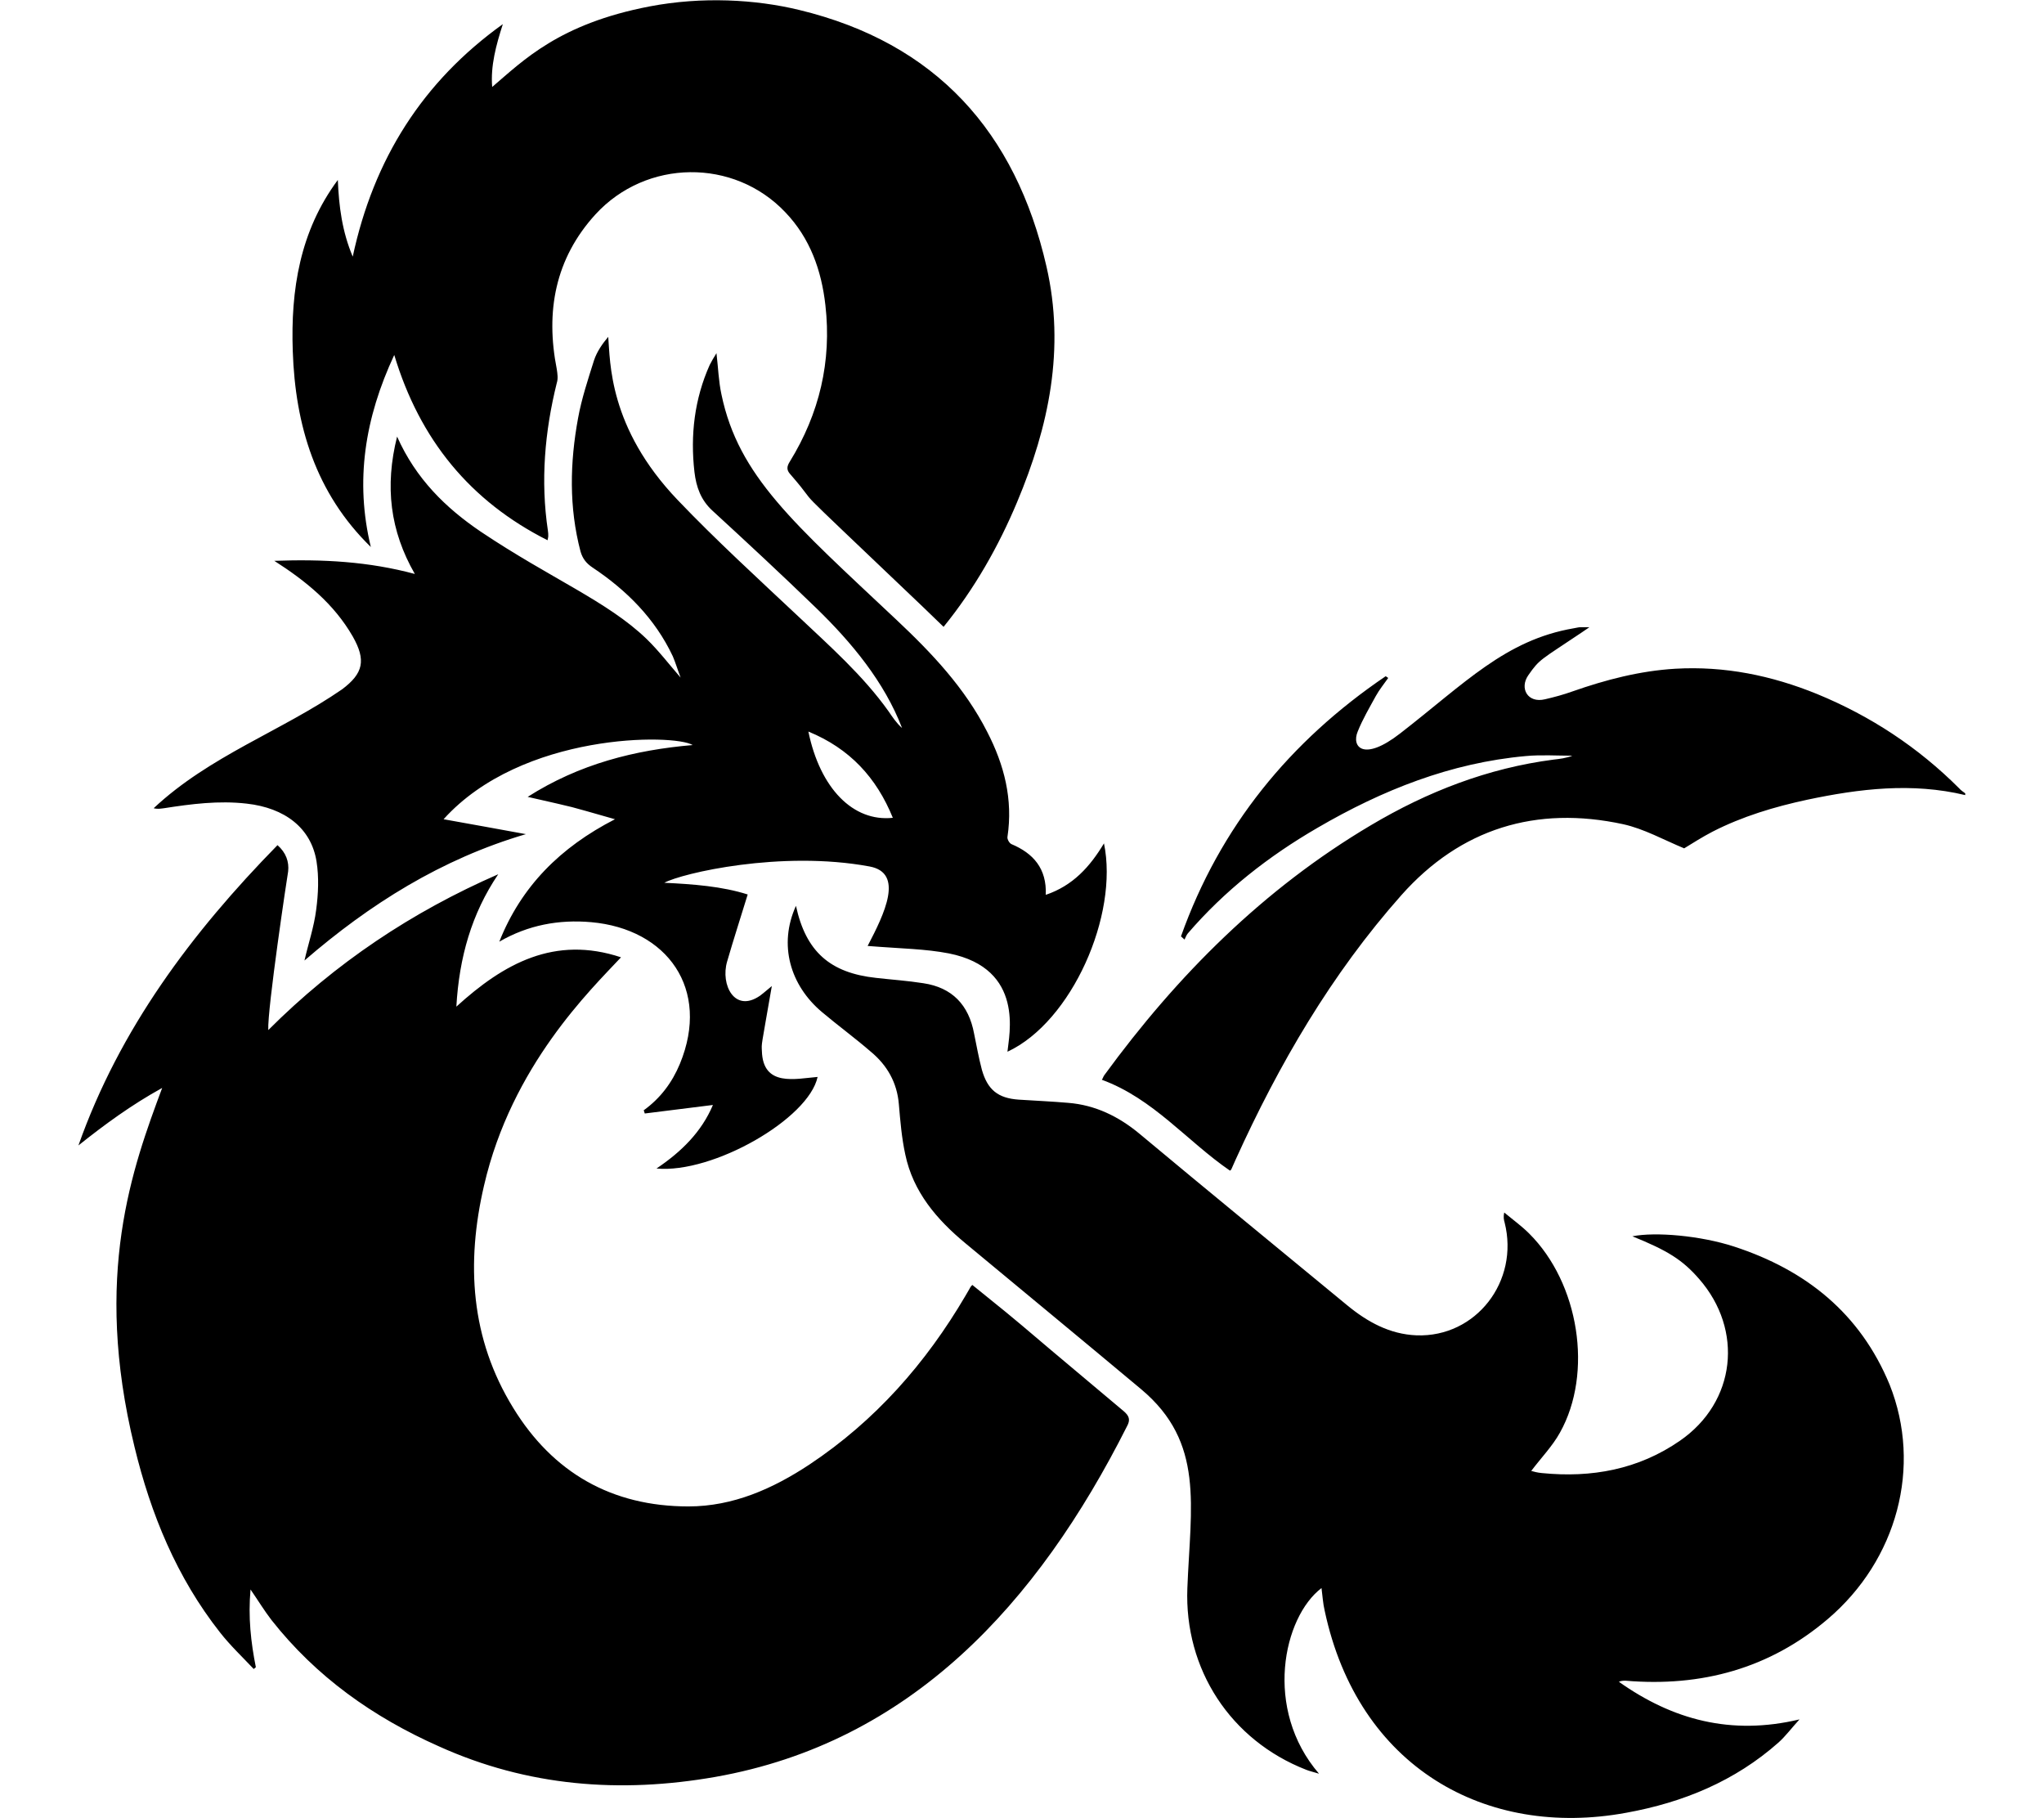
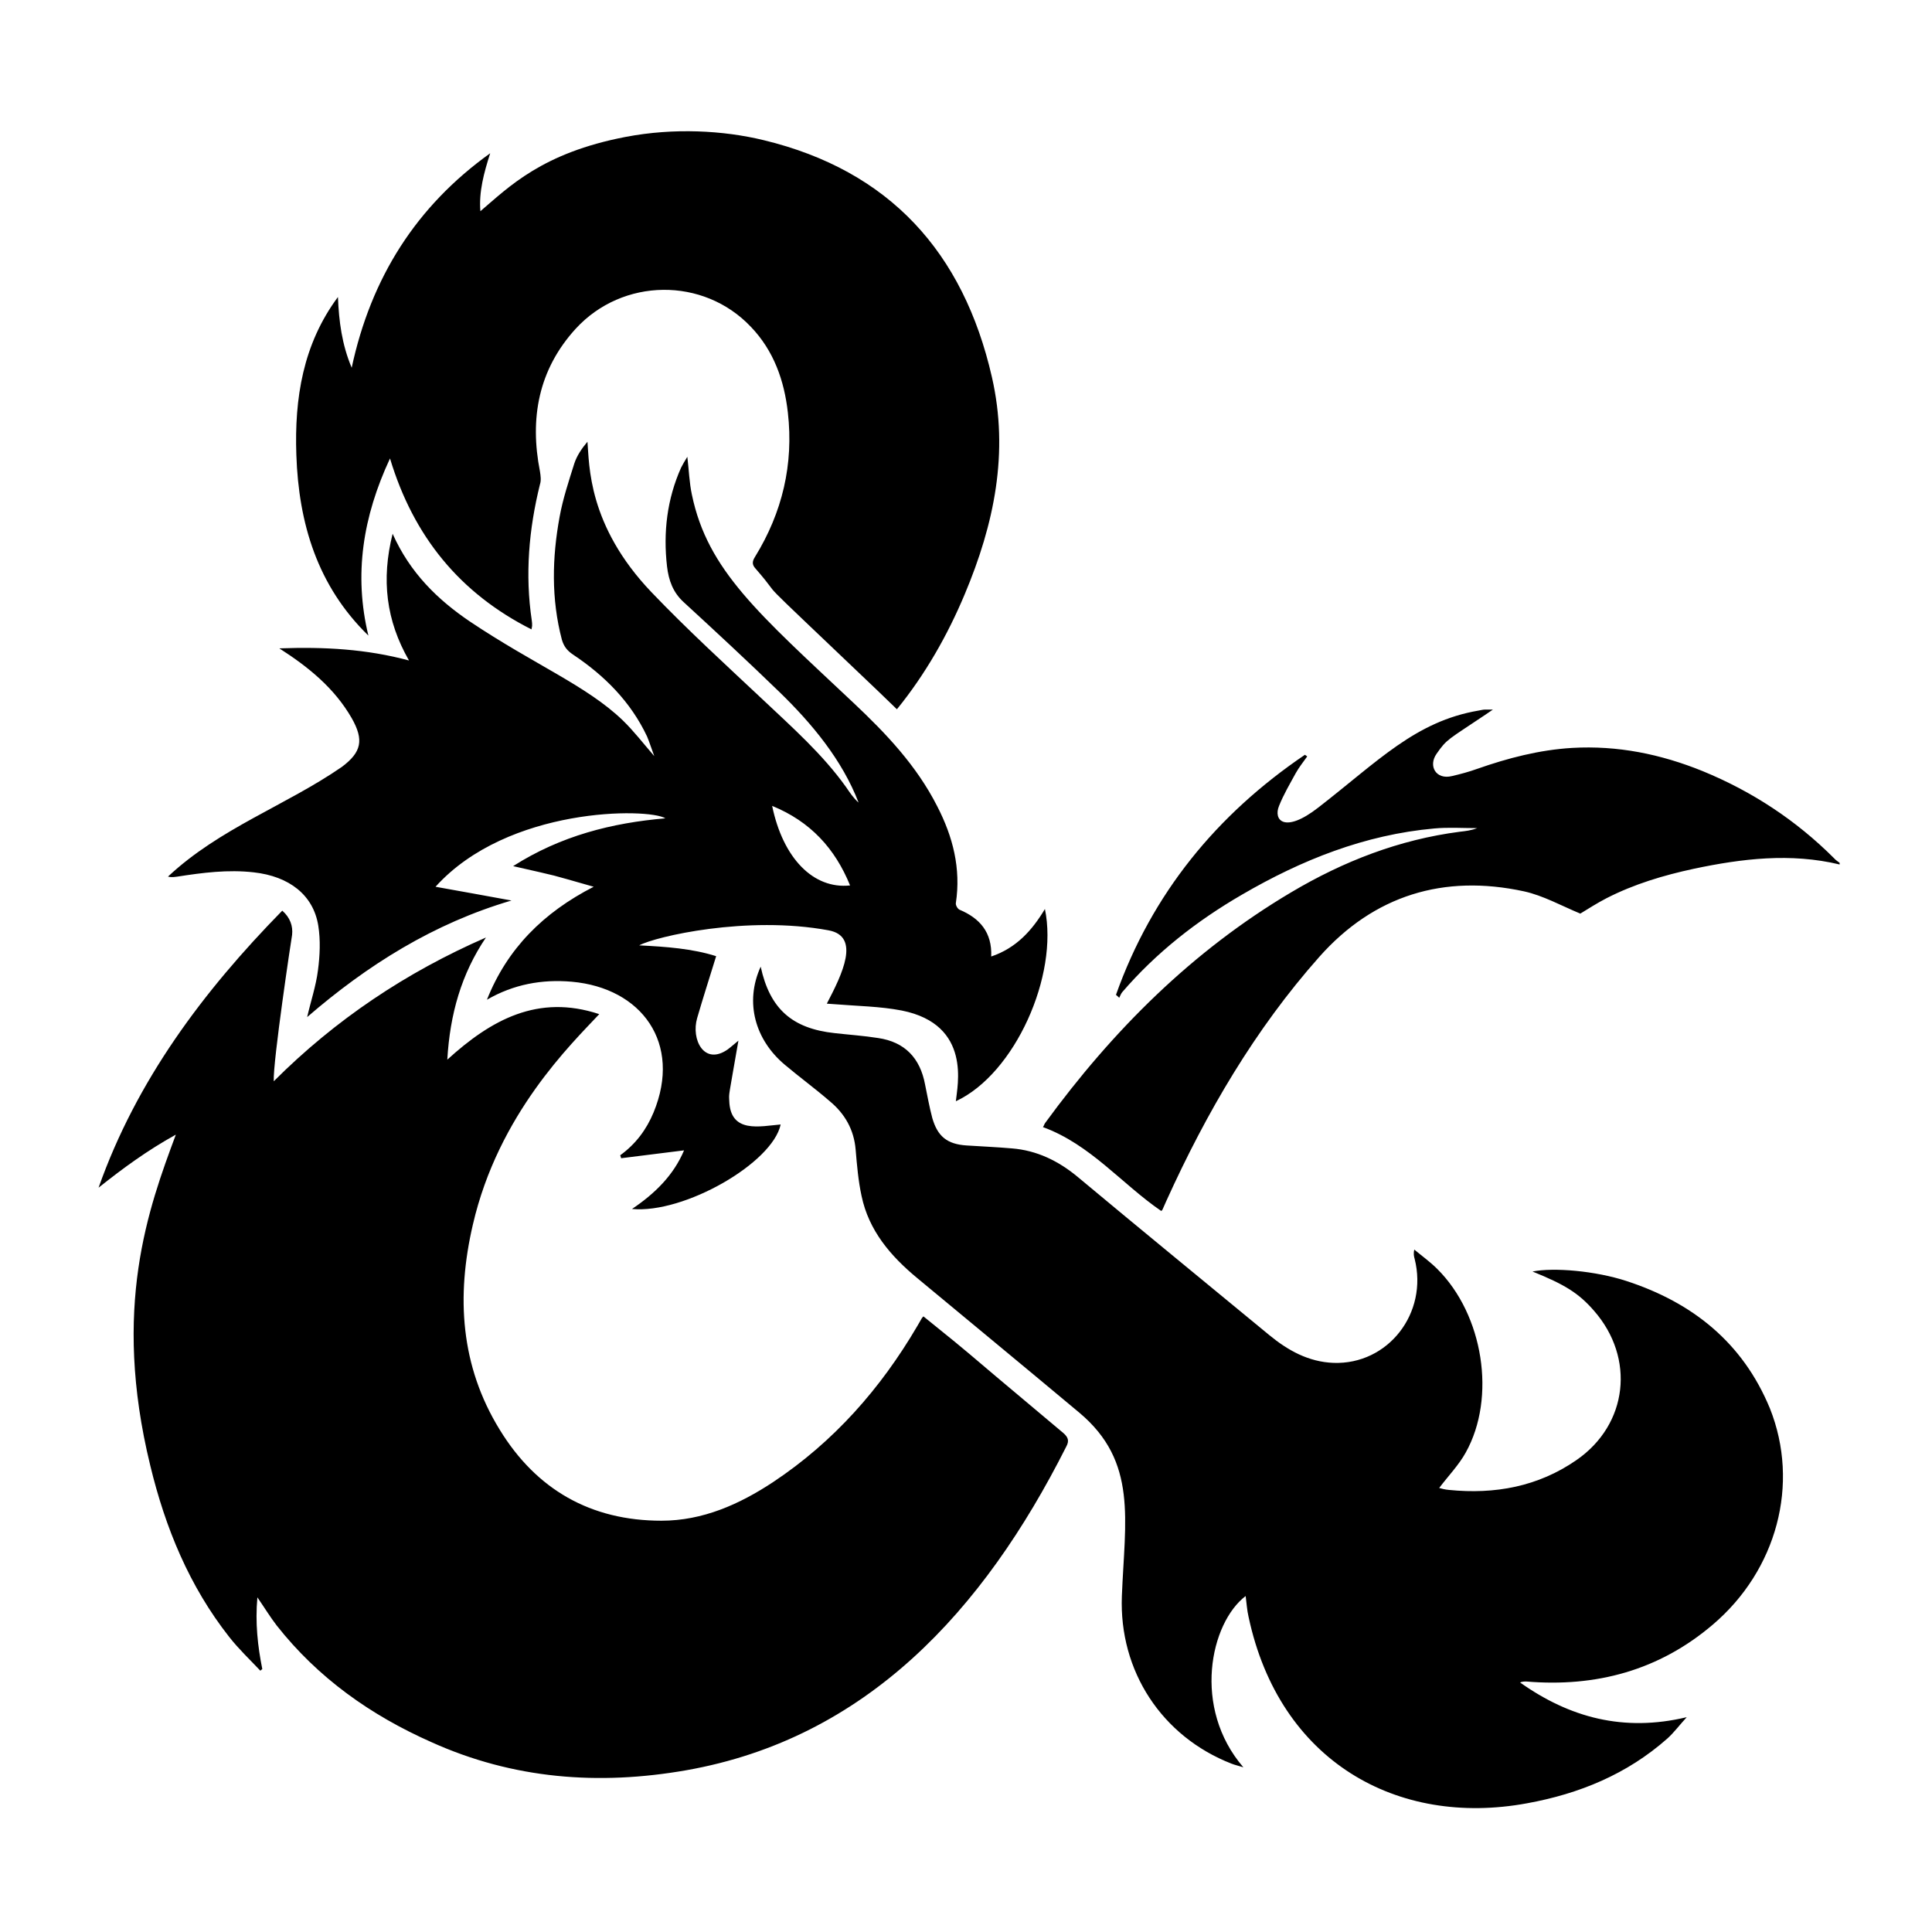
- <svg xmlns="http://www.w3.org/2000/svg" viewBox="0 0 576 512">
+ <svg xmlns="http://www.w3.org/2000/svg" viewBox="-8 -40 590 590">
  <path d="m82.5 98.9c-.6-17.2 2-33.8 12.7-48.2.3 7.4 1.2 14.5 4.2 21.6 5.9-27.5 19.7-49.3 42.3-65.5-1.9 5.9-3.5 11.8-3 17.7 8.7-7.4 18.8-17.8 44.4-22.7 14.7-2.8 29.7-2 42.1 1 38.5 9.3 61 34.3 69.7 72.3 5.3 23.1.7 45-8.3 66.4-5.2 12.4-12 24.4-20.7 35.1-2-1.9-3.9-3.8-5.8-5.6-42.8-40.8-26.8-25.2-37.4-37.4-1.1-1.2-1-2.2-.1-3.6 8.3-13.5 11.8-28.2 10-44-1.1-9.8-4.3-18.9-11.3-26.2-14.5-15.3-39.2-15-53.5.6-11.4 12.5-14.1 27.4-10.9 43.6.2 1.3.4 2.7 0 3.9-3.4 13.7-4.6 27.6-2.5 41.6.1.5.1 1.1.1 1.6 0 .3-.1.5-.2 1.1-21.8-11-36-28.3-43.2-52.2-8.3 17.8-11.1 35.5-6.6 54.1-15.6-15.2-21.3-34.3-22-55.2zm469.6 123.2c-11.6-11.6-25-20.4-40.1-26.6-12.8-5.2-26-7.9-39.9-7.1-10 .6-19.6 3.1-29 6.4-2.5.9-5.1 1.6-7.7 2.2-4.9 1.2-7.3-3.1-4.7-6.8 3.2-4.6 3.4-4.2 15-12 .6-.4 1.2-.8 2.2-1.5h-2.5c-.6 0-1.2.2-1.9.3-19.3 3.3-30.7 15.5-48.9 29.6-10.4 8.1-13.8 3.8-12-.5 1.4-3.5 3.3-6.7 5.1-10 1-1.8 2.3-3.4 3.5-5.1-.2-.2-.5-.3-.7-.5-27 18.3-46.7 42.4-57.7 73.3.3.3.7.6 1 .9.3-.6.5-1.2.9-1.7 10.4-12.1 22.8-21.8 36.6-29.8 18.2-10.6 37.5-18.3 58.7-20.2 4.3-.4 8.7-.1 13.1-.1-1.8.7-3.5.9-5.3 1.1-18.5 2.4-35.5 9-51.5 18.5-30.2 17.9-54.5 42.2-75.1 70.4-.3.4-.4.9-.7 1.3 14.5 5.3 24 17.3 36.1 25.6.2-.1.3-.2.4-.4l1.2-2.7c12.2-26.9 27-52.3 46.7-74.5 16.7-18.8 38-25.3 62.5-20 5.9 1.3 11.4 4.4 17.2 6.8 2.3-1.4 5.1-3.2 8-4.7 8.4-4.3 17.4-7 26.7-9 14.7-3.1 29.5-4.9 44.5-1.3v-.5c-.5-.4-1.2-.8-1.7-1.4zm-235.4 175.5c-39.4-33-22.8-19.5-42.7-35.6-.8.9 0-.2-1.9 3-11.2 19.1-25.5 35.3-44 47.6-10.3 6.8-21.5 11.8-34.1 11.8-21.6 0-38.2-9.5-49.4-27.8-12-19.5-13.3-40.7-8.2-62.6 7.8-33.8 30.1-55.2 38.6-64.3-18.7-6.2-33 1.7-46.4 13.9.8-13.9 4.3-26.2 11.8-37.3-24.3 10.6-45.9 25-64.8 43.9-.3-5.8 5.4-43.7 5.6-44.7.3-2.7-.6-5.3-3-7.4-24.2 24.7-44.5 51.8-56.1 84.6 7.4-5.9 14.9-11.4 23.6-16.2-8.3 22.3-19.6 52.8-7.8 101.1 4.6 19 11.9 36.8 24.1 52.3 2.9 3.7 6.3 6.9 9.5 10.3.2-.2.4-.3.6-.5-1.4-7-2.2-14.1-1.5-21.9 2.2 3.2 3.9 6 5.9 8.6 12.6 16 28.7 27.4 47.2 35.6 25 11.3 51.1 13.3 77.9 8.6 54.9-9.7 90.7-48.6 116-98.8 1-1.8.6-2.9-.9-4.2zm172-46.4c-9.5-3.1-22.2-4.2-28.7-2.9 9.9 4 14.1 6.6 18.8 12 12.6 14.4 10.4 34.7-5.4 45.6-11.7 8.1-24.9 10.5-38.9 9.1-1.2-.1-2.3-.4-3-.6 2.8-3.7 6-7 8.1-10.8 9.4-16.8 5.4-42.1-8.7-56.1-2.1-2.1-4.6-3.9-7-5.9-.3 1.3-.1 2.1.1 2.8 4.2 16.6-8.1 32.4-24.8 31.8-7.6-.3-13.9-3.8-19.6-8.5-19.5-16.1-39.1-32.1-58.5-48.3-5.9-4.9-12.5-8.1-20.1-8.7-4.6-.4-9.3-.6-13.9-.9-5.9-.4-8.8-2.8-10.4-8.4-.9-3.4-1.5-6.8-2.2-10.2-1.5-8.1-6.2-13-14.3-14.2-4.4-.7-8.9-1-13.3-1.5-13-1.4-19.8-7.4-22.6-20.3-5 11-1.6 22.4 7.3 29.9 4.5 3.8 9.3 7.3 13.8 11.2 4.6 3.8 7.4 8.7 7.9 14.8.4 4.7.8 9.5 1.8 14.1 2.2 10.6 8.9 18.4 17 25.1 16.5 13.7 33 27.3 49.5 41.1 17.9 15 13.9 32.8 13 56-.9 22.9 12.2 42.9 33.5 51.2 1 .4 2 .6 3.6 1.1-15.7-18.2-10.1-44.1.7-52.3.3 2.2.4 4.3.9 6.4 9.4 44.1 45.4 64.2 85 56.9 16-2.9 30.6-8.9 42.9-19.8 2-1.8 3.7-4.1 5.9-6.5-19.3 4.6-35.8.1-50.9-10.6.7-.3 1.3-.3 1.9-.3 21.3 1.8 40.6-3.4 57-17.4 19.5-16.6 26.6-42.9 17.4-66-8.3-20.1-23.6-32.3-43.8-38.9zm-389.3-171.9c-5.3-9.2-13.2-15.6-22.1-21.3 13.7-.5 26.6.2 39.6 3.7-7-12.2-8.5-24.7-5-38.7 5.3 11.9 13.7 20.1 23.6 26.8 19.7 13.2 35.7 19.6 46.7 30.2 3.4 3.3 6.3 7.1 9.6 10.9-.8-2.1-1.4-4.1-2.2-6-5-10.6-13-18.6-22.6-25-1.8-1.2-2.8-2.5-3.4-4.5-3.3-12.5-3-25.1-.7-37.6 1-5.5 2.8-10.9 4.5-16.3.8-2.4 2.3-4.6 4-6.6.6 6.9 0 25.5 19.6 46 10.8 11.3 22.4 21.9 33.9 32.7 9 8.5 18.3 16.7 25.5 26.8 1.1 1.6 2.2 3.3 3.8 4.7-5-13-14.2-24.1-24.2-33.8-9.6-9.3-19.4-18.4-29.2-27.4-3.3-3-4.6-6.7-5.1-10.9-1.2-10.4 0-20.6 4.3-30.2.5-1 1.1-2 1.9-3.3.5 4.2.6 7.9 1.4 11.6 4.8 23.1 20.4 36.3 49.3 63.5 10 9.4 19.3 19.2 25.6 31.6 4.8 9.3 7.3 19 5.7 29.6-.1.6.5 1.7 1.1 2 6.2 2.6 10 6.9 9.7 14.3 7.7-2.6 12.5-8 16.4-14.5 4.2 20.2-9.1 50.3-27.2 58.7.4-4.5 5-23.4-16.5-27.7-6.8-1.3-12.8-1.3-22.9-2.1 4.7-9 10.4-20.6.5-22.4-24.9-4.6-52.8 1.9-57.8 4.6 8.2.4 16.3 1 23.5 3.3-2 6.5-4 12.7-5.8 18.9-1.9 6.5 2.1 14.6 9.3 9.6 1.2-.9 2.3-1.9 3.3-2.7-3.1 17.9-2.9 15.9-2.8 18.3.3 10.2 9.5 7.8 15.7 7.3-2.5 11.8-29.5 27.3-45.4 25.8 7-4.7 12.7-10.3 15.9-17.9-6.5.8-12.9 1.6-19.2 2.4l-.3-.9c4.7-3.4 8-7.8 10.2-13.1 8.7-21.1-3.6-38-25-39.9-9.1-.8-17.8.8-25.9 5.5 6.2-15.6 17.2-26.6 32.6-34.5-15.2-4.3-8.9-2.7-24.6-6.3 14.6-9.3 30.2-13.2 46.5-14.6-5.2-3.2-48.1-3.6-70.2 20.9 7.9 1.4 15.5 2.8 23.2 4.2-23.8 7-44 19.7-62.4 35.6 1.1-4.8 2.7-9.5 3.3-14.3.6-4.5.8-9.2.1-13.6-1.5-9.4-8.9-15.1-19.7-16.3-7.9-.9-15.6.1-23.3 1.3-.9.1-1.7.3-2.9 0 15.8-14.8 36-21.7 53.1-33.5 6-4.5 6.8-8.2 3-14.9zm128.4 26.8c3.3 16 12.6 25.5 23.8 24.3-4.6-11.3-12.1-19.5-23.8-24.3z" />
</svg>
